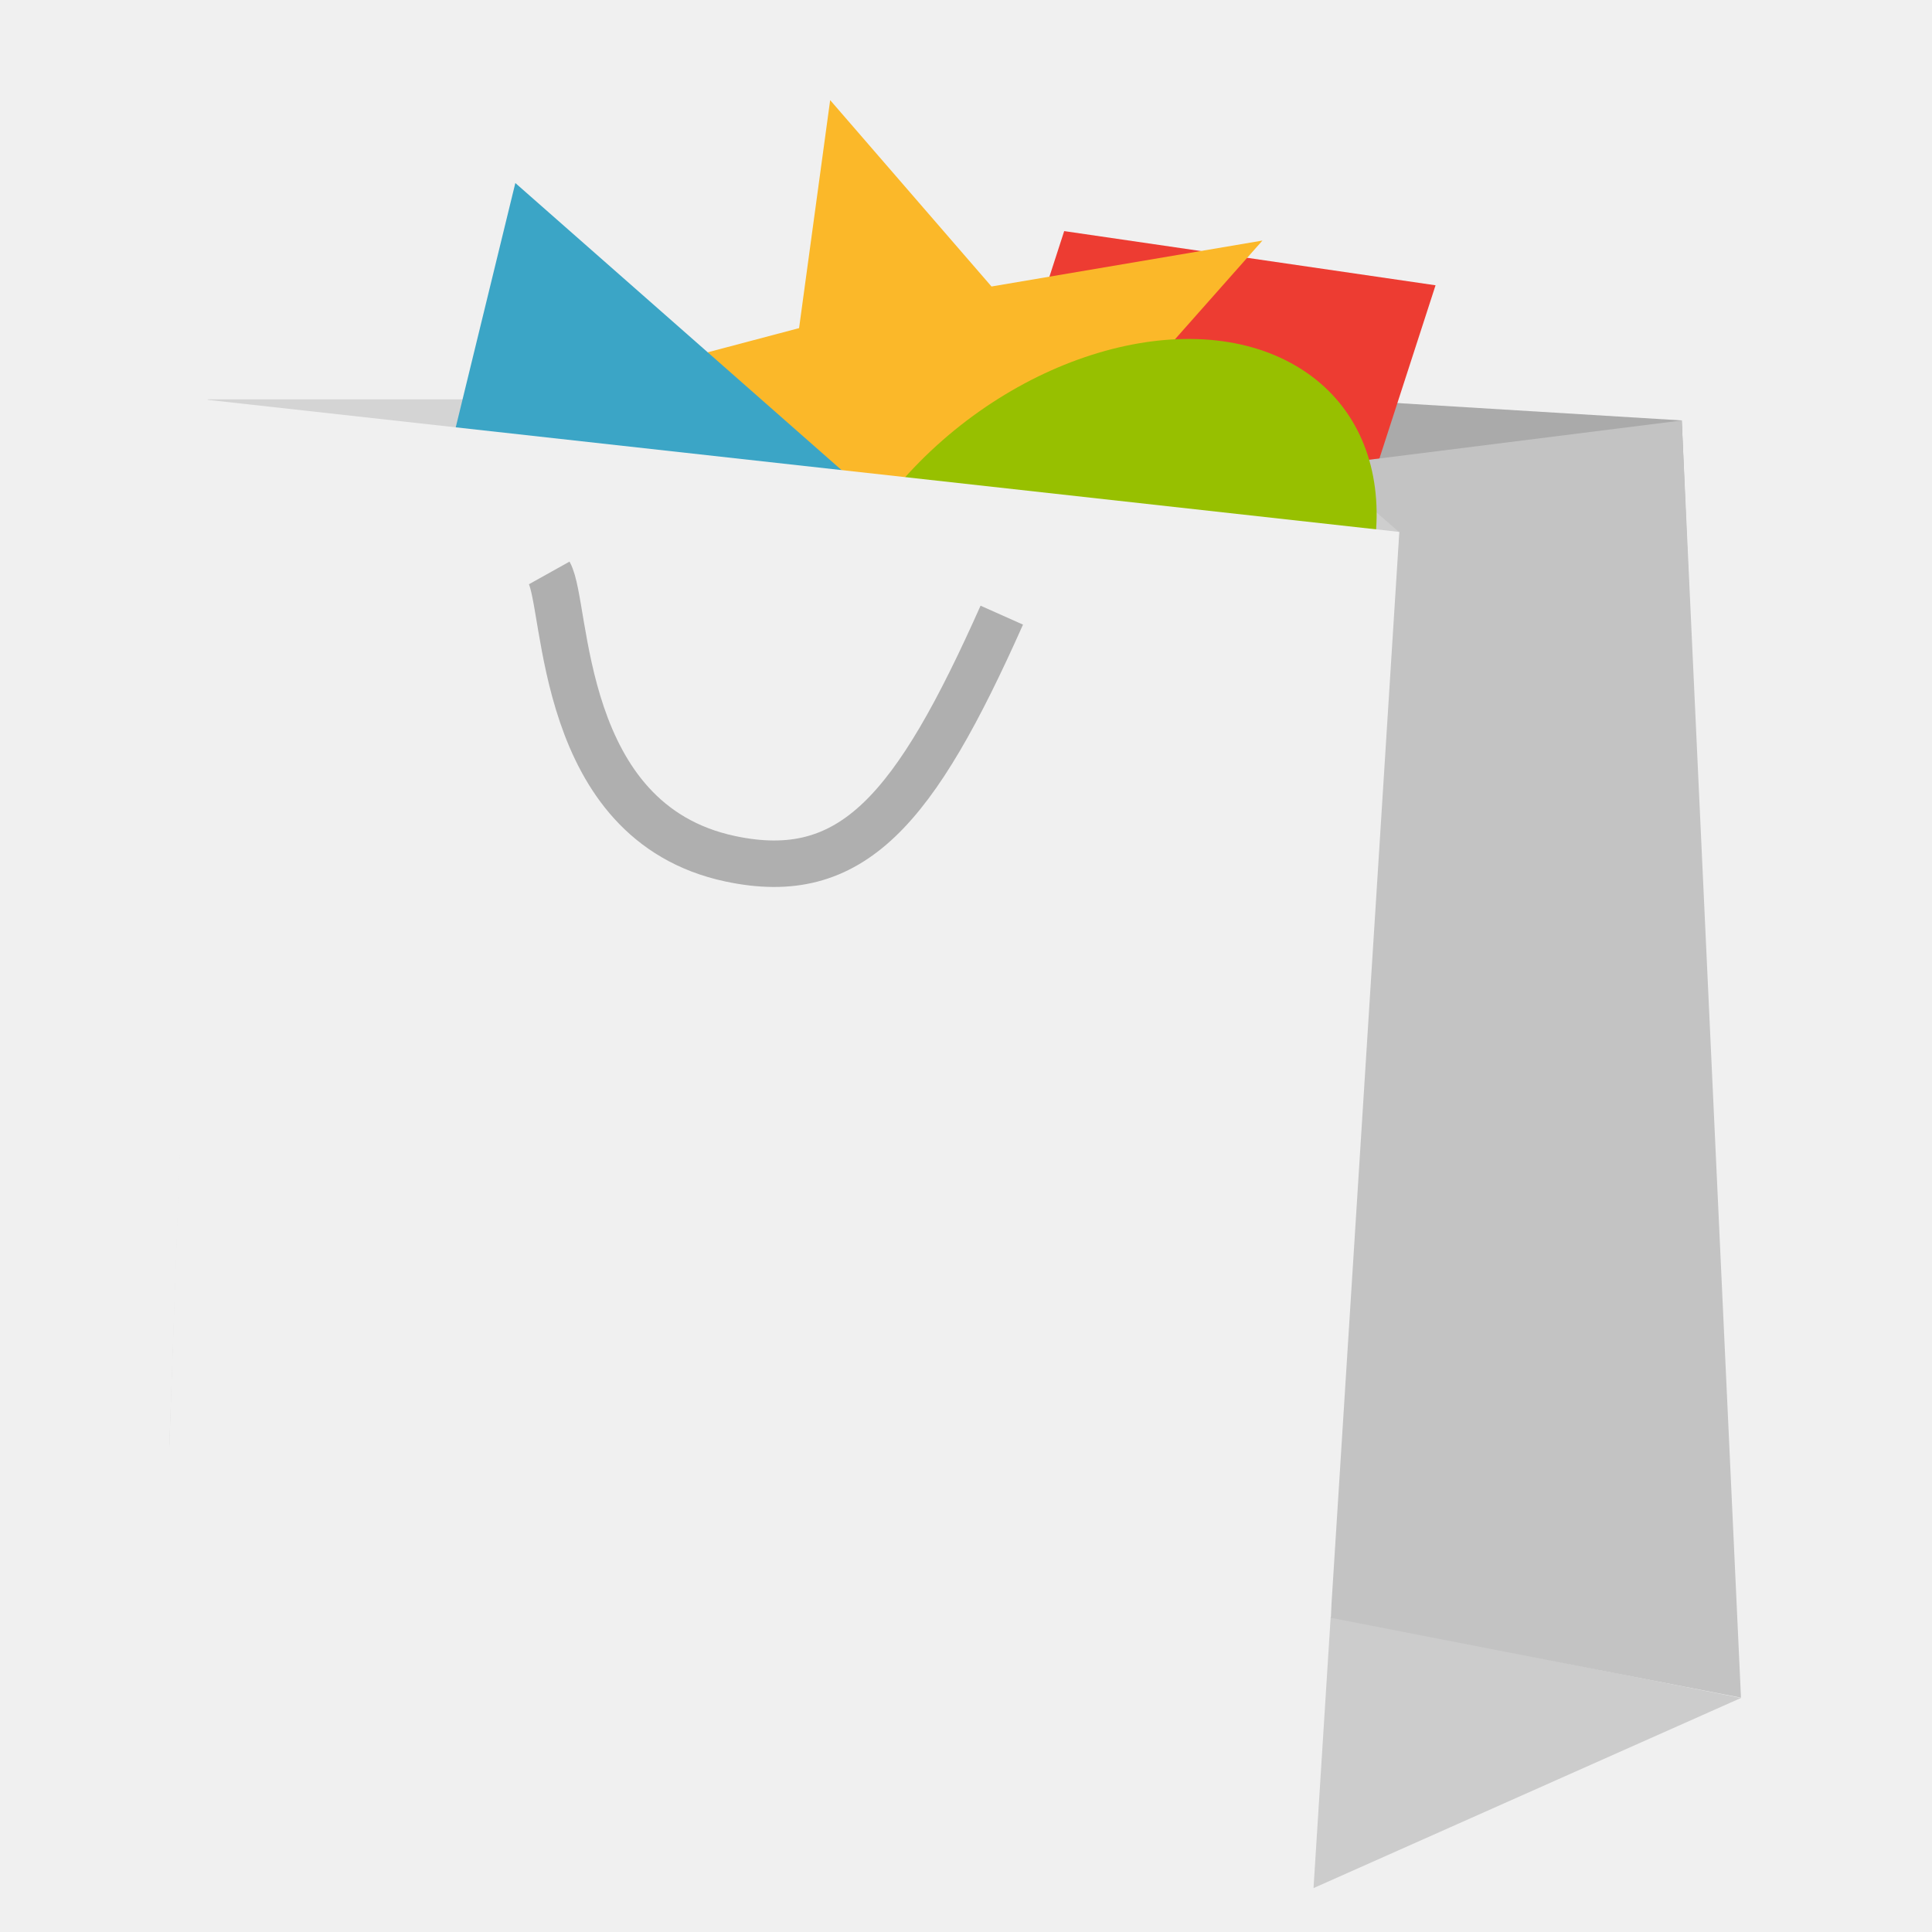
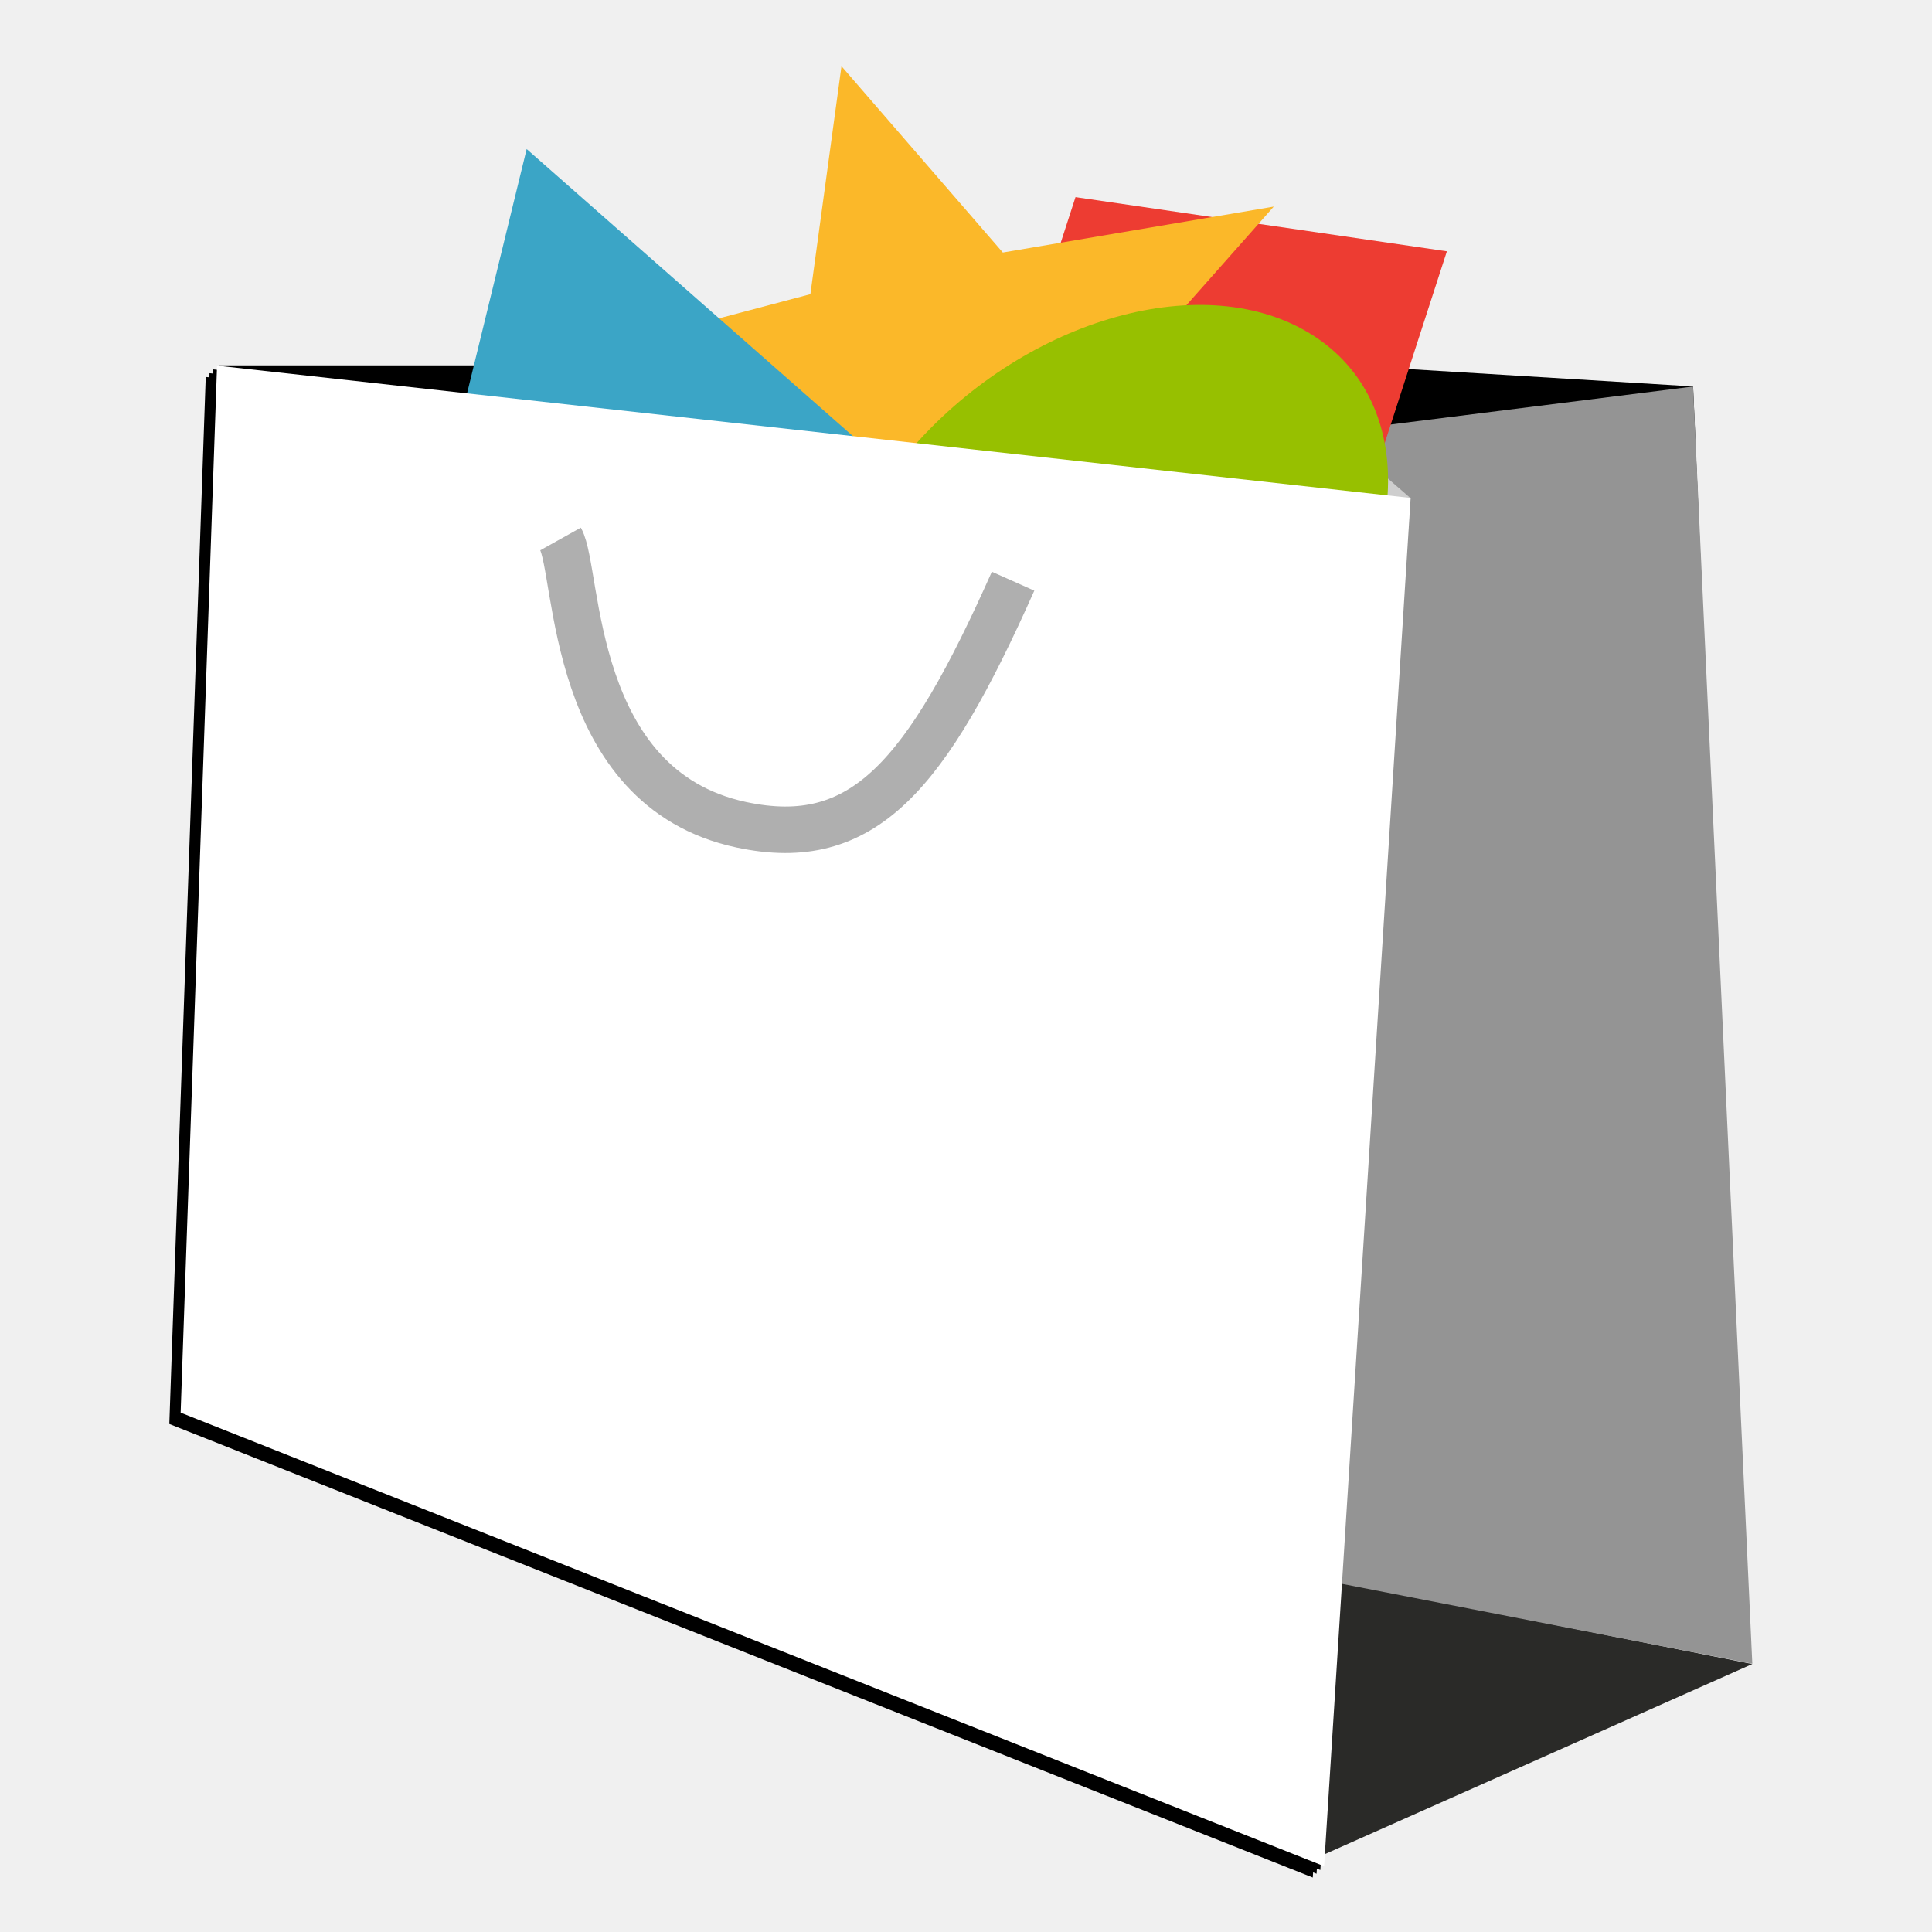
- <svg xmlns="http://www.w3.org/2000/svg" width="512" height="512" viewBox="0 0 512 512" preserveAspectRatio="none slice">
-   <path d="M135.45 92.475l310.236 18.938 14.488 337.565-328.385-72.12z" fill="#aaa" />
-   <path fill="#ed3c32" d="M282.022 61.244l98.414 14.36-42.802 132.082-98.414-14.36z" />
-   <path d="M344.274 502.067L461.38 449.98l-111.07-22.037z" fill="#ccc" />
-   <path d="M461.38 449.905l-15.7-338.477-95.445 11.993 2.49 26.858v278.466zM135.198 92.558l6.744 12.873v233.39z" fill="#c3c3c3" />
-   <path d="M370.796 141.013l-20.486-17.78-1.207 306.513z" fill="#cecece" />
-   <path d="M55.06 105.825h86.925l-20.524 269.45-76.586 8.064z" fill="#d4d4d4" />
-   <g transform="translate(0 -540.362)">
-     <path d="M327.3 706.008l-69.575-19.103-49.47 44.863.4-60.804-66.713-25.17 69.82-18.477 8.24-60.42 42.754 49.386 71.803-12.17-43.398 48.997z" fill="#fbb829" />
-     <ellipse transform="matrix(.86176 .50732 -.64994 .75998 0 0)" cx="685.849" cy="462.917" rx="60.594" ry="82.089" fill="#97c000" />
-     <path d="M136.57 588.866L95.653 756.6l134.213-85.636z" fill="#3ba5c6" />
+ <svg xmlns="http://www.w3.org/2000/svg" viewBox="0 0 512 512" width="512" height="512">
+   <style>
+ 		tspan { white-space:pre }
+ 		.shp0 { fill: #000000 } 
+ 		.shp1 { fill: #2a2a28 } 
+ 		.shp2 { fill: #949494 } 
+ 		.shp3 { fill: #cecece } 
+ 		.shp4 { fill: #ed3c32 } 
+ 		.shp5 { fill: #fbb829 } 
+ 		.shp6 { fill: #97c000 } 
+ 		.shp7 { fill: #3ba5c6 } 
+ 		.shp8 { fill: #ffffff } 
+ 		.shp9 { fill: none;stroke: #afafaf;stroke-width: 12.317 } 
+ 	</style>
+   <g id="Folder 1">
+     <path id="Layer" class="shp0" d="M138.45 83.47L448.69 102.41L463.17 439.98L134.79 367.86L138.45 83.47Z" />
+     <path id="Layer" class="shp1" d="M347.27 493.07L464.38 440.98L353.31 418.94L347.27 493.07Z" />
+     <path id="Layer" fill-rule="evenodd" class="shp2" d="M355.73 419.75L355.73 141.28L353.24 114.42L448.68 102.43L464.38 440.9L355.73 419.75ZM138.2 83.56L144.94 96.43L144.94 329.82L138.2 83.56Z" />
+     <path id="Layer" class="shp3" d="M373.8 132.01L353.31 114.23L352.1 420.75L373.8 132.01Z" />
+     <path id="Layer" class="shp0" d="M58.06 96.83L144.99 96.83L124.46 366.27L47.88 374.34L58.06 96.83Z" />
  </g>
-   <g>
-     <path d="M54.523 105.904l316.31 35.058-22.938 362.608-303.03-120.202z" fill="#f0f0f0" />
-     <path d="M145.55 151.832c4.94 8.852 2.19 66.006 47.948 75.745 32.32 6.878 48.934-12.844 71.986-64.555" fill="none" stroke="#afafaf" stroke-width="12.317" />
+   <g id="Layer">
+     <path id="Layer" class="shp4" d="M285.02 52.24L383.44 66.6L340.63 198.69L242.22 184.33L285.02 52.24Z" />
+     <path id="Layer" class="shp5" d="M330.3 156.65L260.73 137.54L211.26 182.41L211.66 121.6L144.94 96.43L214.76 77.96L223 17.54L265.76 66.92L337.56 54.75L294.16 103.75L330.3 156.65Z" />
+     <path id="Layer" class="shp6" d="M239.82 212.78C210.94 195.78 211.45 154.15 240.95 119.65C270.46 85.15 317.65 71.01 346.52 88C375.4 105 374.89 146.63 345.39 181.13C315.88 215.63 268.69 229.78 239.82 212.78Z" />
+     <path id="Layer" class="shp7" d="M139.57 39.5L98.65 207.24L232.87 121.6L139.57 39.5Z" />
+   </g>
+   <g id="Layer">
+     <path id="Layer" class="shp0" d="M56.52 97.9L372.83 132.96L349.9 495.57L46.87 375.37L56.52 97.9Z" />
+     <path id="Layer copy 2" class="shp0" d="M55.52 98.9L371.83 133.96L348.9 496.57L45.87 376.37L55.52 98.9Z" />
+     <path id="Layer copy 3" class="shp0" d="M54.52 99.9L370.83 134.96L347.9 497.57L44.87 377.37L54.52 99.9Z" />
+     <path id="Layer copy" class="shp8" d="M57.52 96.9L373.83 131.96L350.9 494.57L47.87 374.37L57.52 96.9Z" />
+     <path id="Layer" class="shp9" d="M148.55 142.83C153.49 151.68 150.74 208.84 196.5 218.58C228.82 225.45 245.43 205.73 268.48 154.02" />
  </g>
</svg>
